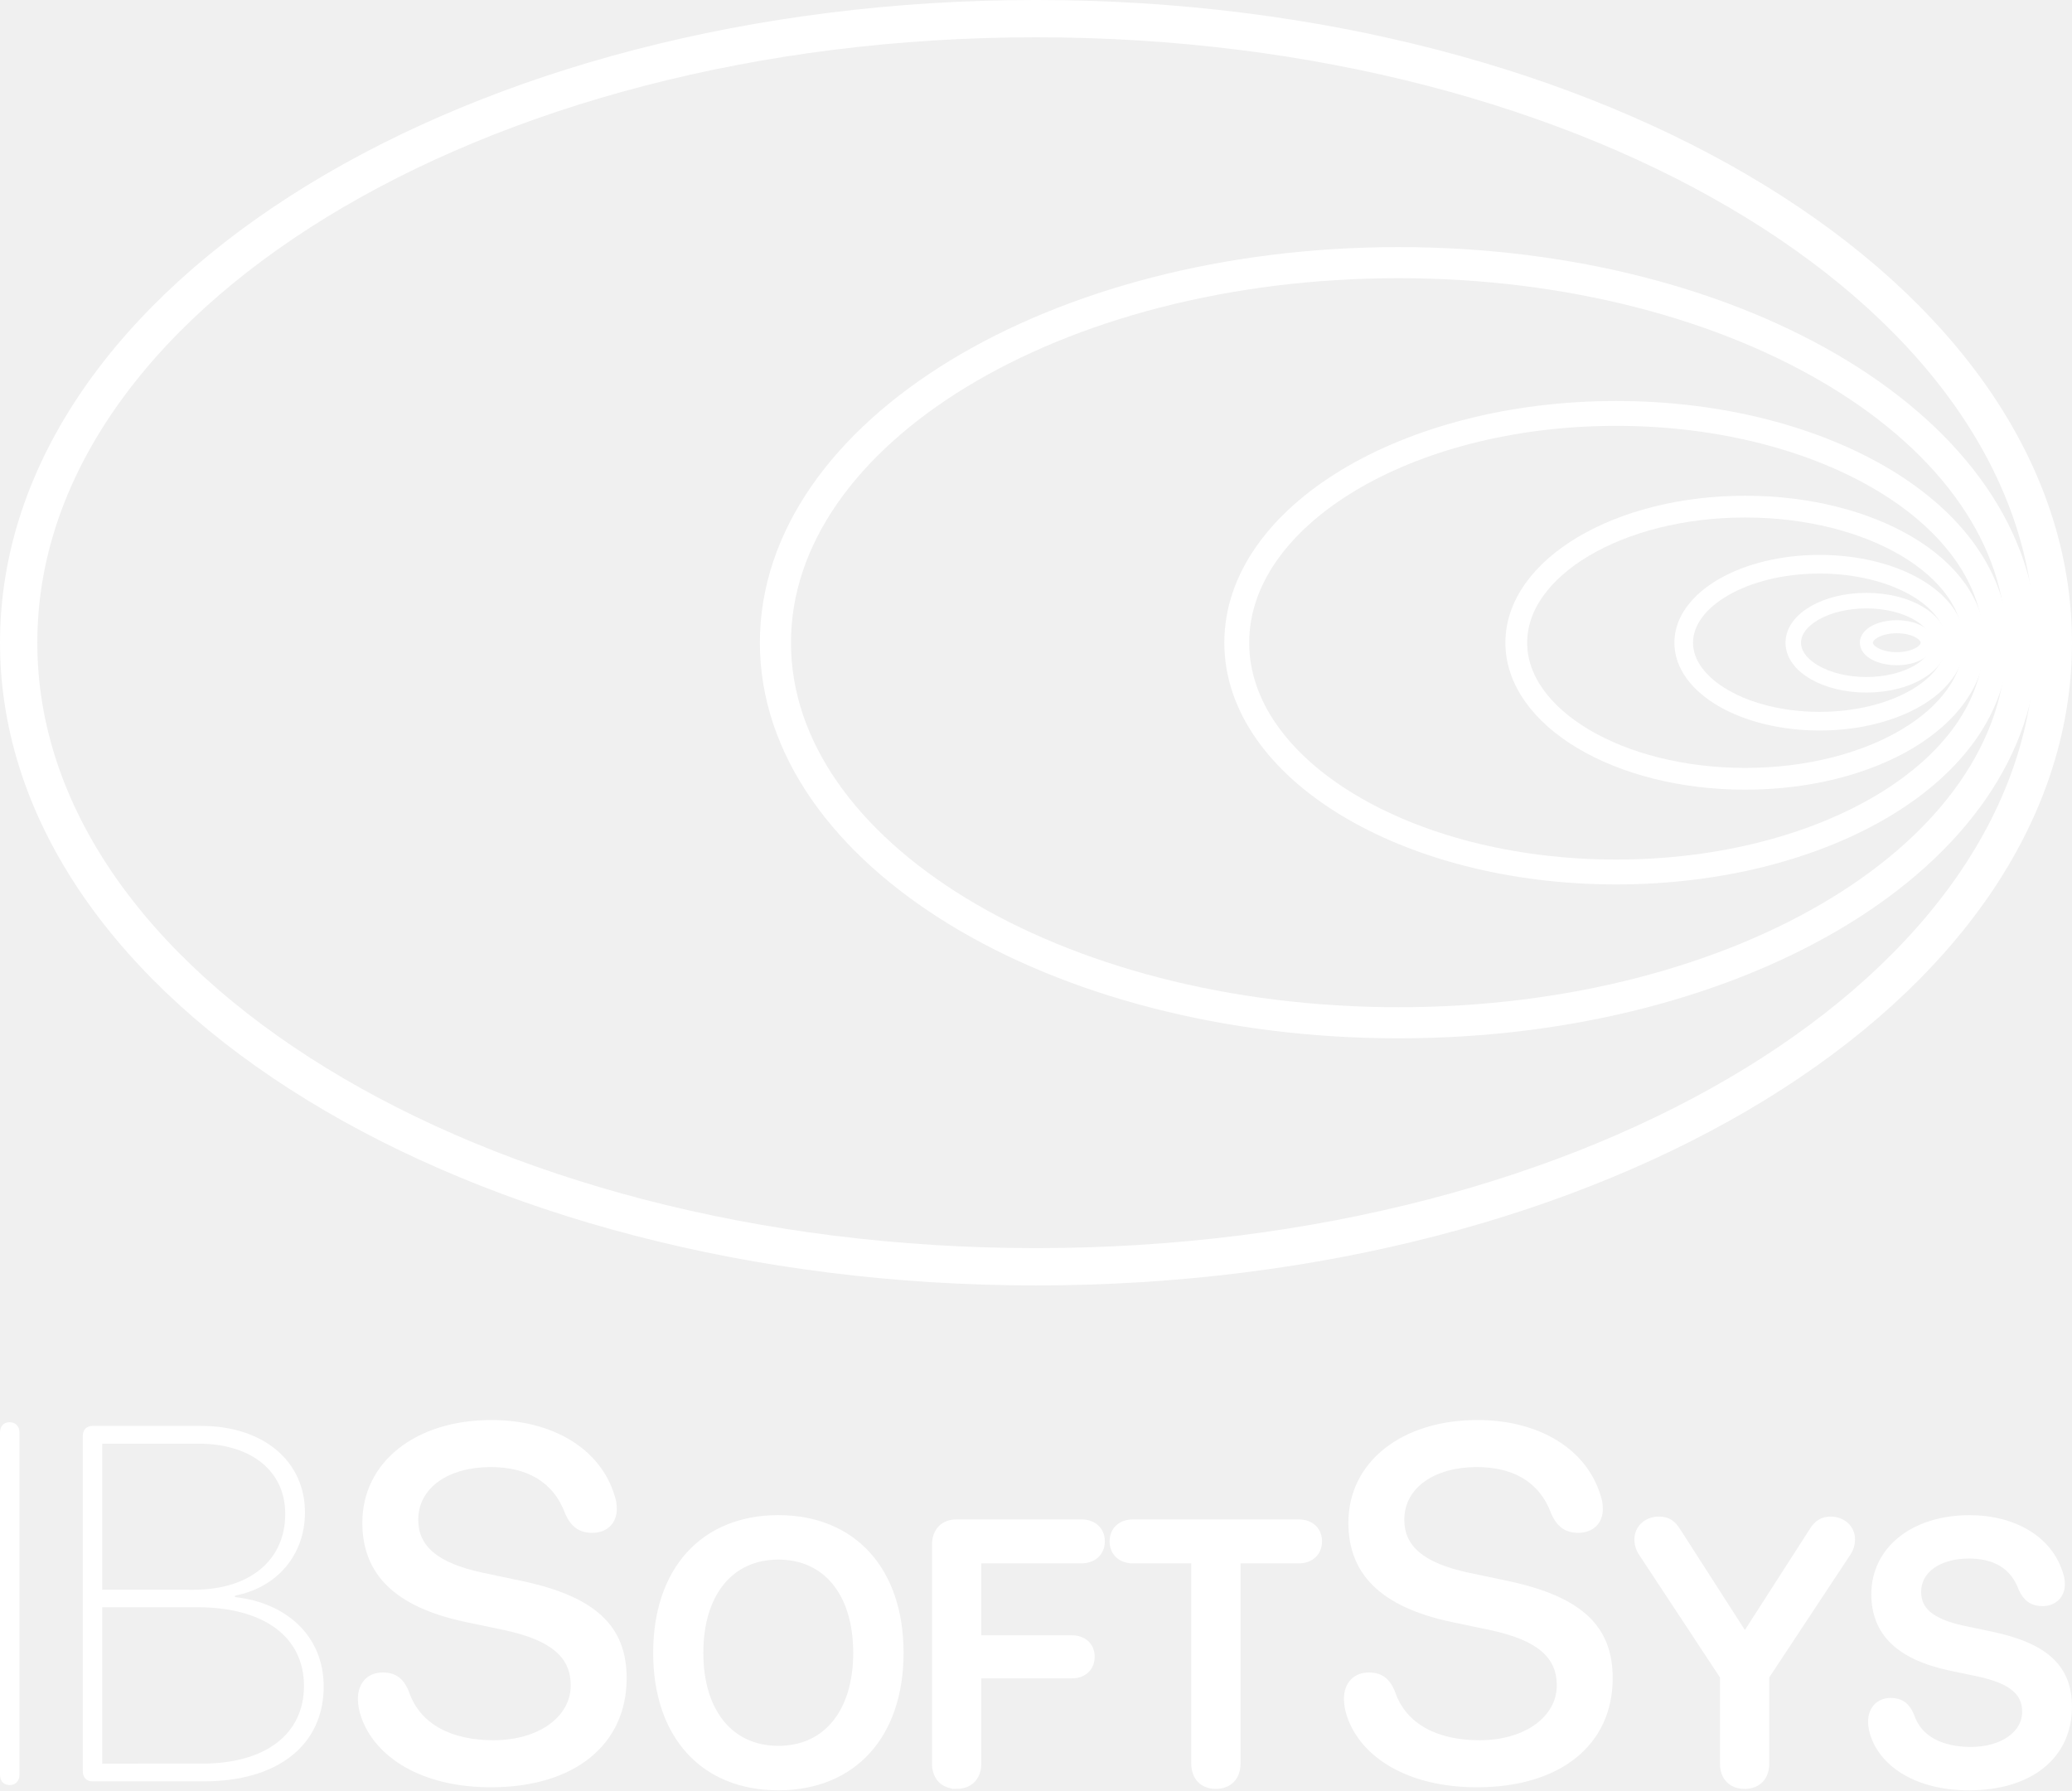
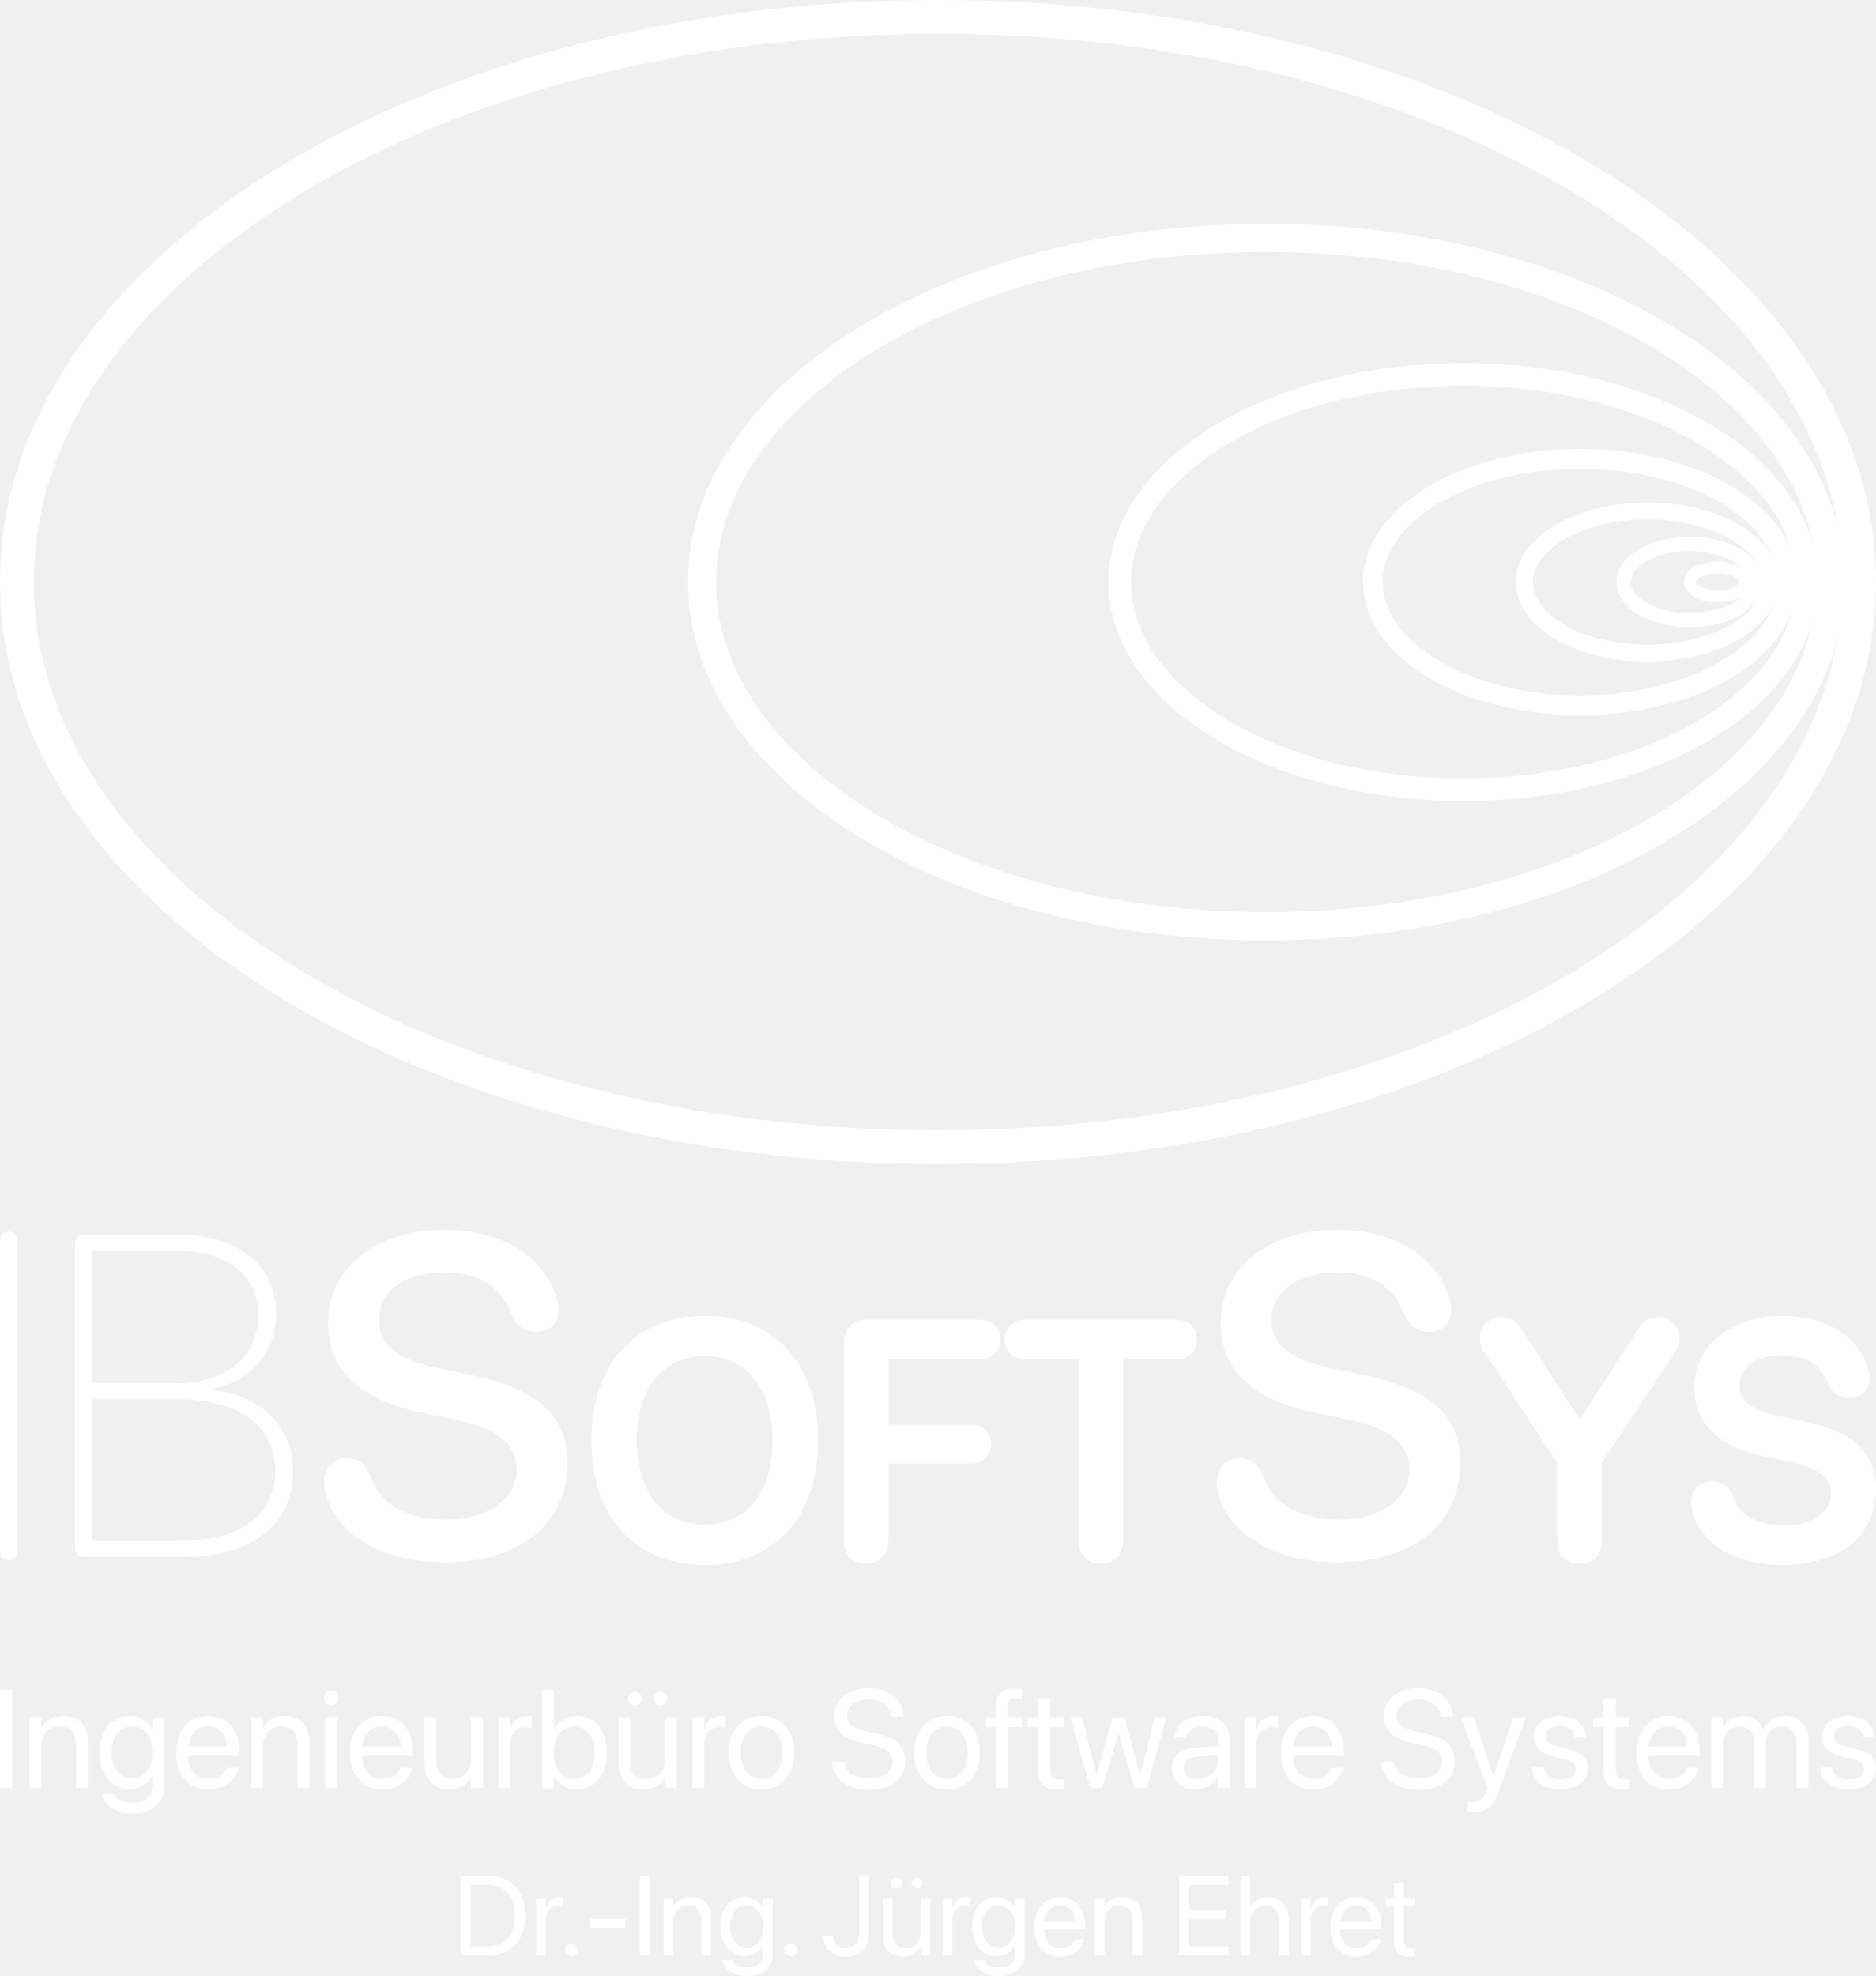
- <svg xmlns="http://www.w3.org/2000/svg" width="333.173" height="287.883" viewBox="0 0 88.152 76.169">
+ <svg xmlns="http://www.w3.org/2000/svg" width="333.173" height="350.857" viewBox="0 0 88.152 92.831">
  <defs>
    <path id="G" d="M-42 1608h588v290H-42z" />
    <path id="b" d="M1600.665 5530.211h158.58v94.55H1600.665z" />
    <path id="a" d="M157-13h55v40h-55z" />
    <path id="c" d="M157-13h55v40h-55z" />
    <path id="d" d="M1600.665 5530.211h158.58v94.55H1600.665z" />
    <path id="e" d="M157-13h55v40h-55z" />
    <path id="f" d="M1600.665 5530.211h158.58v94.55H1600.665z" />
    <path id="g" d="M157-13h55v40h-55z" />
    <path id="h" d="M1600.665 5530.211h158.58v94.55H1600.665z" />
    <path id="i" d="M157-13h55v40h-55z" />
    <path id="j" d="M1600.665 5530.211h158.58v94.55H1600.665z" />
    <path id="k" d="M157-13h55v40h-55z" />
    <path id="l" d="M1600.665 5530.211h158.58v94.55H1600.665z" />
    <path id="m" d="M157-13h55v40h-55z" />
    <path id="n" d="M1600.665 5530.211h158.58v94.55H1600.665z" />
    <path id="o" d="M157-13h55v40h-55z" />
    <path id="p" d="M1600.665 5530.211h158.58v94.55H1600.665z" />
    <path id="q" d="M157-13h55v40h-55z" />
    <path id="r" d="M1600.665 5530.211h158.58v94.55H1600.665z" />
    <path id="s" d="M157-13h55v40h-55z" />
    <path id="t" d="M1600.665 5530.211h158.58v94.55H1600.665z" />
    <path id="u" d="M157-13h55v40h-55z" />
    <path id="v" d="M1600.665 5530.211h158.58v94.55H1600.665z" />
    <path id="w" d="M157-13h55v40h-55z" />
    <path id="x" d="M1600.665 5530.211h158.58v94.55H1600.665z" />
    <path id="y" d="M157-13h55v40h-55z" />
    <path id="z" d="M1600.665 5530.211h158.58v94.55H1600.665z" />
    <path id="A" d="M157-13h55v40h-55z" />
    <path id="B" d="M1600.665 5530.211h158.58v94.55H1600.665z" />
    <path id="C" d="M157-13h55v40h-55z" />
    <path id="D" d="M1600.665 5530.211h158.58v94.55H1600.665z" />
    <path id="E" d="M157-13h55v40h-55z" />
    <path id="F" d="M1600.665 5530.211h158.58v94.55H1600.665z" />
    <marker id="H" orient="auto" refX="0" refY="0" style="overflow:visible">
      <path d="m0 0 5-5-17.5 5L5 5Z" style="fill:context-stroke;fill-rule:evenodd;stroke:context-stroke;stroke-width:1pt" transform="matrix(-.8 0 0 -.8 -10 0)" />
    </marker>
    <marker id="I" orient="auto" refX="0" refY="0" style="overflow:visible">
      <path d="m0 0 5-5-17.5 5L5 5Z" style="fill:context-stroke;fill-rule:evenodd;stroke:context-stroke;stroke-width:1pt" transform="matrix(-.8 0 0 -.8 -10 0)" />
    </marker>
  </defs>
  <g style="display:inline">
    <g transform="translate(-8.024842 -5.783887)">
      <ellipse cx="52.101" cy="33.128" rx="43.282" ry="26.551" style="font-variation-settings:normal;display:inline;fill:none;fill-opacity:1;stroke:#fff;stroke-width:1.587;stroke-linecap:butt;stroke-linejoin:miter;stroke-miterlimit:4;stroke-dasharray:none;stroke-dashoffset:0;stroke-opacity:1;stop-color:#000" />
      <ellipse cx="67.526" cy="33.128" rx="26.511" ry="16.17" style="font-variation-settings:normal;display:inline;fill:none;fill-opacity:1;stroke:#fff;stroke-width:1.323;stroke-linecap:butt;stroke-linejoin:miter;stroke-miterlimit:4;stroke-dasharray:none;stroke-dashoffset:0;stroke-opacity:1;stop-color:#000" />
      <ellipse cx="76.787" cy="33.128" rx="16.145" ry="9.755" style="font-variation-settings:normal;display:inline;fill:none;fill-opacity:1;stroke:#fff;stroke-width:1.058;stroke-linecap:butt;stroke-linejoin:miter;stroke-miterlimit:4;stroke-dasharray:none;stroke-dashoffset:0;stroke-opacity:1;stop-color:#000" />
      <ellipse cx="82.273" cy="33.128" rx="9.739" ry="5.79" style="font-variation-settings:normal;display:inline;fill:none;fill-opacity:1;stroke:#fff;stroke-width:.926;stroke-linecap:butt;stroke-linejoin:miter;stroke-miterlimit:4;stroke-dasharray:none;stroke-dashoffset:0;stroke-opacity:1;stop-color:#000" />
      <ellipse cx="85.437" cy="33.128" rx="5.78" ry="3.339" style="font-variation-settings:normal;display:inline;fill:none;fill-opacity:1;stroke:#fff;stroke-width:.794;stroke-linecap:butt;stroke-linejoin:miter;stroke-miterlimit:4;stroke-dasharray:none;stroke-dashoffset:0;stroke-opacity:1;stop-color:#000" />
      <ellipse cx="87.427" cy="33.128" rx="3.109" ry="1.79" style="font-variation-settings:normal;display:inline;fill:none;fill-opacity:1;stroke:#fff;stroke-width:.661;stroke-linecap:butt;stroke-linejoin:miter;stroke-miterlimit:4;stroke-dasharray:none;stroke-dashoffset:0;stroke-opacity:1;stop-color:#000" />
      <ellipse cx="88.722" cy="33.128" rx="1.293" ry=".68" style="font-variation-settings:normal;display:inline;fill:none;fill-opacity:1;stroke:#fff;stroke-width:.556;stroke-linecap:butt;stroke-linejoin:miter;stroke-miterlimit:4;stroke-dasharray:none;stroke-dashoffset:0;stroke-opacity:1;stop-color:#000" />
    </g>
-     <path d="M8.434 81.73c.252 0 .419-.168.419-.44V66.733c0-.272-.168-.44-.419-.44s-.409.168-.409.44v14.556c0 .272.157.44.409.44zM11.955 81.572h4.737c3.175 0 5.104-1.561 5.104-4.035 0-2.19-1.635-3.574-3.773-3.804v-.063c1.802-.346 2.976-1.74 2.976-3.542 0-2.19-1.782-3.678-4.412-3.678h-4.632c-.252 0-.409.168-.409.44v14.242c0 .272.157.44.409.44zm.419-8.153v-6.214h4.087c2.253 0 3.699 1.163 3.699 2.987 0 1.991-1.53 3.228-3.898 3.228zm0 7.399v-6.655h4.024c2.871 0 4.559 1.268 4.559 3.353 0 2.033-1.614 3.301-4.339 3.301z" style="font-weight:200;font-size:19.05px;line-height:1.25;font-family:Lato;-inkscape-font-specification:&quot;SF Pro Rounded Ultra-Light&quot;;text-align:center;letter-spacing:0;text-anchor:middle;fill:#fff;stroke:none;stroke-width:.205" transform="translate(-8.024842 -5.783887)" />
-     <path d="M28.911 81.824c3.532 0 5.774-1.792 5.774-4.642 0-2.201-1.299-3.469-4.475-4.139l-1.645-.346c-1.96-.419-2.746-1.153-2.746-2.253 0-1.383 1.31-2.243 3.081-2.243 1.509 0 2.662.597 3.175 1.991.241.545.587.807 1.153.807.608 0 1.037-.398 1.037-1.006 0-.22-.031-.398-.084-.545-.587-2.023-2.641-3.249-5.25-3.249-3.217 0-5.491 1.781-5.491 4.37 0 2.18 1.373 3.584 4.391 4.223l1.656.346c2.023.44 2.819 1.174 2.819 2.347 0 1.352-1.373 2.337-3.291 2.337-1.75 0-3.123-.66-3.595-2.075-.231-.566-.576-.807-1.111-.807-.639 0-1.058.44-1.058 1.121 0 .252.052.503.126.734.587 1.761 2.599 3.029 5.533 3.029z" style="font-weight:500;font-size:19.05px;line-height:1.25;font-family:Lato;-inkscape-font-specification:&quot;SF Pro Rounded Medium&quot;;text-align:center;letter-spacing:0;text-anchor:middle;fill:#fff;stroke:none;stroke-width:.205" transform="translate(-8.024842 -5.783887)" />
-     <path d="M41.14 81.754c3.148 0 5.128-2.169 5.128-5.651 0-3.482-1.98-5.659-5.128-5.659-3.155 0-5.128 2.177-5.128 5.659 0 3.482 1.972 5.651 5.128 5.651zm0-1.494c-2.078 0-3.391-1.608-3.391-4.157 0-2.556 1.312-4.164 3.391-4.164 2.078 0 3.383 1.608 3.383 4.164 0 2.549-1.305 4.157-3.383 4.157zM48.725 81.694c.523 0 .85-.334.85-.88v-3.823h4.058c.455 0 .766-.281.766-.721 0-.432-.311-.713-.766-.713h-4.058v-3.459h4.46c.47 0 .796-.288.796-.736 0-.448-.319-.736-.796-.736h-5.31c-.531 0-.85.334-.85.88v9.307c0 .546.319.88.85.88zM59.754 81.694c.523 0 .85-.334.85-.88v-8.715h2.678c.47 0 .789-.288.789-.736 0-.448-.319-.736-.789-.736h-7.062c-.47 0-.789.288-.789.736 0 .448.319.736.789.736h2.685v8.715c0 .546.319.88.85.88z" style="font-weight:500;font-size:20.108px;line-height:1.25;font-family:Lato;-inkscape-font-specification:&quot;SF Pro Rounded Medium&quot;;text-align:center;letter-spacing:0;text-anchor:middle;fill:#fff;stroke:#fff;stroke-width:.397;stroke-miterlimit:4;stroke-dasharray:none;stroke-opacity:1" transform="translate(-8.024842 -5.783887)" />
-     <path d="M70.862 81.824c3.532 0 5.774-1.792 5.774-4.642 0-2.201-1.299-3.469-4.475-4.139l-1.645-.346c-1.96-.419-2.746-1.153-2.746-2.253 0-1.383 1.31-2.243 3.081-2.243 1.509 0 2.662.597 3.175 1.991.241.545.587.807 1.153.807.608 0 1.037-.398 1.037-1.006 0-.22-.031-.398-.084-.545-.587-2.023-2.641-3.249-5.25-3.249-3.217 0-5.491 1.781-5.491 4.37 0 2.18 1.373 3.584 4.391 4.223l1.656.346c2.023.44 2.819 1.174 2.819 2.347 0 1.352-1.373 2.337-3.291 2.337-1.75 0-3.123-.66-3.595-2.075-.231-.566-.576-.807-1.111-.807-.639 0-1.058.44-1.058 1.121 0 .252.052.503.126.734.587 1.761 2.599 3.029 5.533 3.029z" style="font-weight:500;font-size:27.781px;line-height:1.25;font-family:Lato;-inkscape-font-specification:&quot;SF Pro Rounded Medium&quot;;text-align:center;letter-spacing:0;text-anchor:middle;fill:#fff;stroke:none;stroke-width:.205" transform="translate(-8.024842 -5.783887)" />
-     <path d="M82.249 81.694c.531 0 .85-.334.85-.88v-3.724l3.474-5.257c.129-.197.174-.372.174-.561 0-.44-.364-.766-.834-.766-.334 0-.546.137-.751.478L82.287 75.459h-.053l-2.875-4.475c-.212-.349-.41-.478-.759-.478-.478 0-.842.326-.842.774 0 .19.046.364.174.554l3.466 5.257v3.724c0 .546.326.88.85.88zM91.799 81.754c2.556 0 4.179-1.297 4.179-3.36 0-1.593-.941-2.511-3.239-2.996l-1.191-.25c-1.418-.303-1.987-.834-1.987-1.631 0-1.001.948-1.623 2.23-1.623 1.092 0 1.927.432 2.298 1.441.174.394.425.584.834.584.44 0 .751-.288.751-.728 0-.159-.023-.288-.061-.394-.425-1.464-1.911-2.351-3.8-2.351-2.329 0-3.975 1.289-3.975 3.163 0 1.578.994 2.594 3.178 3.057l1.198.25c1.464.319 2.04.85 2.04 1.699 0 .979-.994 1.691-2.382 1.691-1.267 0-2.26-.478-2.602-1.502-.167-.41-.417-.584-.804-.584-.463 0-.766.319-.766.812 0 .182.038.364.091.531.425 1.274 1.881 2.192 4.005 2.192z" style="font-weight:500;font-size:20.108px;line-height:1.25;font-family:Lato;-inkscape-font-specification:&quot;SF Pro Rounded Medium&quot;;text-align:center;letter-spacing:0;text-anchor:middle;fill:#fff;stroke:#fff;stroke-width:.397;stroke-miterlimit:4;stroke-dasharray:none;stroke-opacity:1" transform="translate(-8.024842 -5.783887)" />
+     <path d="M8.434 81.73c.252 0 .419-.168.419-.44V66.733c0-.272-.168-.44-.419-.44s-.409.168-.409.44v14.556c0 .272.157.44.409.44zM11.955 81.572h4.737c3.175 0 5.104-1.561 5.104-4.035 0-2.19-1.635-3.574-3.773-3.804v-.063c1.802-.346 2.976-1.74 2.976-3.542 0-2.19-1.782-3.678-4.412-3.678h-4.632c-.252 0-.409.168-.409.44v14.242c0 .272.157.44.409.44zm.419-8.153v-6.214h4.087c2.253 0 3.699 1.163 3.699 2.987 0 1.991-1.53 3.228-3.898 3.228zm0 7.399v-6.655h4.024c2.871 0 4.559 1.268 4.559 3.353 0 2.033-1.614 3.301-4.339 3.301z" style="font-weight:200;font-size:19.05px;line-height:1.25;font-family:Lato;-inkscape-font-specification:&quot;SF Pro Rounded Ultra-Light&quot;;text-align:center;letter-spacing:0;text-anchor:middle;fill:#fff;stroke:none;stroke-width:.205" transform="translate(-8.024842 -8.42972)" />
+     <path d="M28.911 81.824c3.532 0 5.774-1.792 5.774-4.642 0-2.201-1.299-3.469-4.475-4.139l-1.645-.346c-1.96-.419-2.746-1.153-2.746-2.253 0-1.383 1.31-2.243 3.081-2.243 1.509 0 2.662.597 3.175 1.991.241.545.587.807 1.153.807.608 0 1.037-.398 1.037-1.006 0-.22-.031-.398-.084-.545-.587-2.023-2.641-3.249-5.25-3.249-3.217 0-5.491 1.781-5.491 4.37 0 2.18 1.373 3.584 4.391 4.223l1.656.346c2.023.44 2.819 1.174 2.819 2.347 0 1.352-1.373 2.337-3.291 2.337-1.75 0-3.123-.66-3.595-2.075-.231-.566-.576-.807-1.111-.807-.639 0-1.058.44-1.058 1.121 0 .252.052.503.126.734.587 1.761 2.599 3.029 5.533 3.029z" style="font-weight:500;font-size:19.05px;line-height:1.25;font-family:Lato;-inkscape-font-specification:&quot;SF Pro Rounded Medium&quot;;text-align:center;letter-spacing:0;text-anchor:middle;fill:#fff;stroke:none;stroke-width:.205" transform="translate(-8.024842 -8.42972)" />
+     <path d="M41.14 81.754c3.148 0 5.128-2.169 5.128-5.651 0-3.482-1.98-5.659-5.128-5.659-3.155 0-5.128 2.177-5.128 5.659 0 3.482 1.972 5.651 5.128 5.651zm0-1.494c-2.078 0-3.391-1.608-3.391-4.157 0-2.556 1.312-4.164 3.391-4.164 2.078 0 3.383 1.608 3.383 4.164 0 2.549-1.305 4.157-3.383 4.157zM48.725 81.694c.523 0 .85-.334.85-.88v-3.823h4.058c.455 0 .766-.281.766-.721 0-.432-.311-.713-.766-.713h-4.058v-3.459h4.46c.47 0 .796-.288.796-.736 0-.448-.319-.736-.796-.736h-5.31c-.531 0-.85.334-.85.88v9.307c0 .546.319.88.85.88zM59.754 81.694c.523 0 .85-.334.85-.88v-8.715h2.678c.47 0 .789-.288.789-.736 0-.448-.319-.736-.789-.736h-7.062c-.47 0-.789.288-.789.736 0 .448.319.736.789.736h2.685v8.715c0 .546.319.88.85.88z" style="font-weight:500;font-size:20.108px;line-height:1.25;font-family:Lato;-inkscape-font-specification:&quot;SF Pro Rounded Medium&quot;;text-align:center;letter-spacing:0;text-anchor:middle;fill:#fff;stroke:#fff;stroke-width:.397;stroke-miterlimit:4;stroke-dasharray:none;stroke-opacity:1" transform="translate(-8.024842 -8.42972)" />
+     <path d="M70.862 81.824c3.532 0 5.774-1.792 5.774-4.642 0-2.201-1.299-3.469-4.475-4.139l-1.645-.346c-1.96-.419-2.746-1.153-2.746-2.253 0-1.383 1.31-2.243 3.081-2.243 1.509 0 2.662.597 3.175 1.991.241.545.587.807 1.153.807.608 0 1.037-.398 1.037-1.006 0-.22-.031-.398-.084-.545-.587-2.023-2.641-3.249-5.25-3.249-3.217 0-5.491 1.781-5.491 4.37 0 2.18 1.373 3.584 4.391 4.223l1.656.346c2.023.44 2.819 1.174 2.819 2.347 0 1.352-1.373 2.337-3.291 2.337-1.75 0-3.123-.66-3.595-2.075-.231-.566-.576-.807-1.111-.807-.639 0-1.058.44-1.058 1.121 0 .252.052.503.126.734.587 1.761 2.599 3.029 5.533 3.029z" style="font-weight:500;font-size:27.781px;line-height:1.25;font-family:Lato;-inkscape-font-specification:&quot;SF Pro Rounded Medium&quot;;text-align:center;letter-spacing:0;text-anchor:middle;fill:#fff;stroke:none;stroke-width:.205" transform="translate(-8.024842 -8.42972)" />
+     <path d="M82.249 81.694c.531 0 .85-.334.85-.88v-3.724l3.474-5.257c.129-.197.174-.372.174-.561 0-.44-.364-.766-.834-.766-.334 0-.546.137-.751.478L82.287 75.459h-.053l-2.875-4.475c-.212-.349-.41-.478-.759-.478-.478 0-.842.326-.842.774 0 .19.046.364.174.554l3.466 5.257v3.724c0 .546.326.88.85.88zM91.799 81.754c2.556 0 4.179-1.297 4.179-3.36 0-1.593-.941-2.511-3.239-2.996l-1.191-.25c-1.418-.303-1.987-.834-1.987-1.631 0-1.001.948-1.623 2.23-1.623 1.092 0 1.927.432 2.298 1.441.174.394.425.584.834.584.44 0 .751-.288.751-.728 0-.159-.023-.288-.061-.394-.425-1.464-1.911-2.351-3.8-2.351-2.329 0-3.975 1.289-3.975 3.163 0 1.578.994 2.594 3.178 3.057l1.198.25c1.464.319 2.04.85 2.04 1.699 0 .979-.994 1.691-2.382 1.691-1.267 0-2.26-.478-2.602-1.502-.167-.41-.417-.584-.804-.584-.463 0-.766.319-.766.812 0 .182.038.364.091.531.425 1.274 1.881 2.192 4.005 2.192z" style="font-weight:500;font-size:20.108px;line-height:1.25;font-family:Lato;-inkscape-font-specification:&quot;SF Pro Rounded Medium&quot;;text-align:center;letter-spacing:0;text-anchor:middle;fill:#fff;stroke:#fff;stroke-width:.397;stroke-miterlimit:4;stroke-dasharray:none;stroke-opacity:1" transform="translate(-8.024842 -8.42972)" />
+     <path d="M8.025 89.788h.576v-4.619h-.576ZM9.411 89.788h.557V87.829c0-.567.342-.941.867-.941.512 0 .765.298.765.839v2.061h.557v-2.16c0-.759-.422-1.232-1.152-1.232-.506 0-.845.227-1.024.538h-.013v-.474h-.557ZM14.276 90.973c.903 0 1.469-.506 1.469-1.277v-3.236h-.557v.563h-.013c-.205-.371-.576-.627-1.047-.627-.845 0-1.424.672-1.424 1.706v.003c0 1.04.573 1.716 1.411 1.716.477 0 .861-.237 1.059-.605h.013v.426c0 .515-.333.839-.919.839-.454 0-.771-.147-.877-.387l-.013-.029H12.819l.006.029c.109.493.627.88 1.45.88zm-.038-1.645c-.592 0-.963-.467-.963-1.223v-.003c0-.739.371-1.213.963-1.213.563 0 .951.48.951 1.213v.003c0 .739-.384 1.223-.951 1.223zM17.835 89.852c.727 0 1.271-.435 1.379-.986l.006-.032h-.547l-.01.029c-.096.285-.394.496-.816.496-.592 0-.97-.4-.983-1.085h2.397v-.205c0-.999-.554-1.674-1.463-1.674-.909 0-1.498.707-1.498 1.738v.003c0 1.047.576 1.716 1.533 1.716zm-.038-2.964c.486 0 .845.304.899.951h-1.821c.061-.621.438-.951.922-.951zM19.819 89.788h.557V87.829c0-.567.342-.941.867-.941.512 0 .765.298.765.839v2.061h.557v-2.16c0-.759-.422-1.232-1.152-1.232-.506 0-.845.227-1.024.538h-.013v-.474h-.557zM23.59 85.896c.195 0 .349-.157.349-.349 0-.195-.154-.349-.349-.349-.192 0-.349.154-.349.349 0 .192.157.349.349.349zm-.278 3.892h.557v-3.329h-.557zM26.003 89.852c.727 0 1.271-.435 1.379-.986l.006-.032h-.547l-.01.029c-.096.285-.394.496-.816.496-.592 0-.97-.4-.983-1.085h2.397v-.205c0-.999-.554-1.674-1.463-1.674-.909 0-1.498.707-1.498 1.738v.003c0 1.047.576 1.716 1.533 1.716zm-.038-2.964c.486 0 .845.304.899.951h-1.821c.061-.621.438-.951.922-.951zM29.123 89.852c.506 0 .845-.227 1.024-.538h.013v.474h.557v-3.329h-.557v1.959c0 .567-.342.941-.867.941-.512 0-.765-.298-.765-.839v-2.061h-.557v2.16c0 .759.422 1.232 1.152 1.232zM31.444 89.788h.557v-2.055c0-.506.282-.807.714-.807.134 0 .253.016.298.032v-.541c-.045-.006-.128-.022-.224-.022-.374 0-.663.243-.775.627h-.013v-.563h-.557zM35.121 89.852c.851 0 1.415-.679 1.415-1.728v-.003c0-1.05-.57-1.725-1.405-1.725-.47 0-.858.237-1.066.621h-.013V85.17h-.557v4.619h.557v-.563h.013c.208.387.579.627 1.056.627zm-.109-.493c-.563 0-.963-.49-.963-1.235v-.003c0-.743.403-1.232.963-1.232.589 0 .954.474.954 1.232v.003c0 .765-.365 1.235-.954 1.235zM37.864 85.909c.179 0 .32-.144.32-.323s-.141-.32-.32-.32c-.179 0-.323.141-.323.32s.144.323.323.323zm1.191 0c.182 0 .323-.144.323-.323s-.141-.32-.323-.32c-.176 0-.32.141-.32.32s.144.323.32.323zm-.816 3.943c.506 0 .845-.227 1.024-.538h.013v.474h.557v-3.329h-.557v1.959c0 .567-.342.941-.867.941-.512 0-.765-.298-.765-.839v-2.061h-.557v2.16c0 .759.422 1.232 1.152 1.232zM40.559 89.788h.557v-2.055c0-.506.282-.807.714-.807.134 0 .253.016.298.032v-.541c-.045-.006-.128-.022-.224-.022-.374 0-.663.243-.775.627h-.013v-.563h-.557zM43.808 89.852c.919 0 1.54-.666 1.54-1.728v-.006c0-1.063-.624-1.722-1.543-1.722-.919 0-1.54.663-1.54 1.722v.006c0 1.059.618 1.728 1.543 1.728zm.003-.493c-.589 0-.976-.451-.976-1.235v-.006c0-.778.39-1.229.97-1.229.589 0 .973.448.973 1.229v.006c0 .781-.381 1.235-.967 1.235zM48.852 89.865c1.056 0 1.706-.518 1.706-1.338v-.003c0-.704-.397-1.088-1.344-1.296l-.512-.112c-.602-.131-.88-.368-.88-.746v-.003c0-.445.403-.739 1.021-.743.586 0 .979.278 1.05.749l.006.045h.576l-.003-.048c-.051-.755-.711-1.277-1.613-1.277-.951 0-1.623.531-1.626 1.29v.003c0 .675.422 1.082 1.325 1.28l.512.112c.634.141.899.368.899.775v.003c0 .477-.419.778-1.085.778-.669 0-1.117-.285-1.184-.749l-.006-.045h-.576l.003.045c.058.791.733 1.28 1.732 1.28zM52.527 89.852c.919 0 1.54-.666 1.54-1.728v-.006c0-1.063-.624-1.722-1.543-1.722-.919 0-1.54.663-1.54 1.722v.006c0 1.059.618 1.728 1.543 1.728zm.003-.493c-.589 0-.976-.451-.976-1.235v-.006c0-.778.39-1.229.97-1.229.589 0 .973.448.973 1.229v.006c0 .781-.381 1.235-.967 1.235zM54.809 89.788h.557v-2.868h.679v-.461h-.685v-.406c0-.33.154-.486.461-.486.086 0 .173.003.24.013v-.451c-.083-.013-.214-.022-.339-.022-.615 0-.912.304-.912.944v.41h-.464v.461h.464zM57.708 89.852c.109 0 .227-.013.298-.022v-.451c-.048.003-.112.013-.179.013-.298 0-.454-.099-.454-.454v-2.016h.634v-.461h-.634v-.899h-.576v.899h-.486v.461h.486v2.02c0 .637.301.912.912.912zM59.257 89.788h.567l.749-2.577h.013l.752 2.577h.567l.928-3.329h-.551l-.666 2.708h-.013l-.755-2.708h-.538l-.752 2.708h-.013l-.666-2.708h-.554zM64.193 89.852c.445 0 .845-.24 1.04-.605h.013v.541h.557v-2.301c0-.666-.493-1.091-1.28-1.091-.784 0-1.261.442-1.309.989l-.003.035h.538l.006-.029c.064-.298.333-.503.762-.503.464 0 .73.246.73.653v.278l-.954.054c-.765.045-1.207.4-1.207.967v.006c0 .605.445 1.005 1.107 1.005zm-.538-1.005v-.006c0-.31.256-.509.701-.535l.89-.054v.272c0 .483-.403.845-.928.845-.4 0-.663-.202-.663-.522zM66.51 89.788h.557v-2.055c0-.506.282-.807.714-.807.134 0 .253.016.298.032v-.541c-.045-.006-.128-.022-.224-.022-.374 0-.663.243-.775.627h-.013v-.563h-.557zM69.749 89.852c.727 0 1.271-.435 1.379-.986l.006-.032h-.547l-.01.029c-.096.285-.394.496-.816.496-.592 0-.97-.4-.983-1.085h2.397v-.205c0-.999-.554-1.674-1.463-1.674-.909 0-1.498.707-1.498 1.738v.003c0 1.047.576 1.716 1.533 1.716zm-.038-2.964c.486 0 .845.304.899.951h-1.821c.061-.621.438-.951.922-.951zM74.675 89.865c1.056 0 1.706-.518 1.706-1.338v-.003c0-.704-.397-1.088-1.344-1.296l-.512-.112c-.602-.131-.88-.368-.88-.746v-.003c0-.445.403-.739 1.021-.743.586 0 .979.278 1.05.749l.006.045h.576l-.003-.048c-.051-.755-.711-1.277-1.613-1.277-.951 0-1.623.531-1.626 1.29v.003c0 .675.422 1.082 1.325 1.28l.512.112c.634.141.899.368.899.775v.003c0 .477-.419.778-1.085.778-.669 0-1.117-.285-1.184-.749l-.006-.045h-.576l.003.045c.058.791.733 1.28 1.732 1.28zM77.29 90.908c.602 0 .893-.275 1.13-.912l1.299-3.537h-.586l-.922 2.772h-.013l-.919-2.772h-.595l1.235 3.332-.067.189c-.134.378-.33.467-.682.467-.067 0-.131-.01-.179-.019v.454c.07.013.189.026.298.026zM81.339 89.852c.743 0 1.293-.41 1.293-.992v-.003c0-.474-.243-.739-.915-.903l-.528-.128c-.368-.09-.519-.246-.519-.474v-.003c0-.294.25-.49.653-.49.413 0 .659.214.704.538l.003.022h.531l-.003-.042c-.042-.557-.506-.983-1.235-.983-.72 0-1.223.406-1.223.979v.003c0 .48.304.771.931.922l.528.128c.378.093.502.227.502.467v.003c0 .301-.269.49-.72.49-.454 0-.701-.195-.768-.528l-.006-.032h-.557l.003.029c.067.595.541.995 1.325.995zM84.286 89.852c.109 0 .227-.013.298-.022v-.451c-.048.003-.112.013-.179.013-.298 0-.454-.099-.454-.454v-2.016h.634v-.461h-.634v-.899h-.576v.899h-.486v.461h.486v2.02c0 .637.301.912.912.912zM86.457 89.852c.727 0 1.271-.435 1.379-.986l.006-.032h-.547l-.01.029c-.096.285-.394.496-.816.496-.592 0-.97-.4-.983-1.085h2.397v-.205c0-.999-.554-1.674-1.463-1.674-.909 0-1.498.707-1.498 1.738v.003c0 1.047.576 1.716 1.533 1.716zm-.038-2.964c.486 0 .845.304.899.951h-1.821c.061-.621.438-.951.922-.951zM88.441 89.788h.557v-2.087c0-.464.32-.813.762-.813.413 0 .682.266.682.669v2.231h.557v-2.116c0-.454.31-.784.752-.784.438 0 .691.272.691.73v2.17h.557v-2.298c0-.663-.426-1.095-1.085-1.095-.467 0-.858.24-1.043.64h-.013c-.144-.406-.48-.64-.935-.64-.429 0-.762.221-.912.551h-.013v-.486h-.557zM94.884 89.852c.743 0 1.293-.41 1.293-.992v-.003c0-.474-.243-.739-.915-.903l-.528-.128c-.368-.09-.518-.246-.518-.474v-.003c0-.294.25-.49.653-.49.413 0 .659.214.704.538l.003.022h.531l-.003-.042c-.042-.557-.506-.983-1.235-.983-.72 0-1.223.406-1.223.979v.003c0 .48.304.771.931.922l.528.128c.378.093.503.227.503.467v.003c0 .301-.269.49-.72.49-.454 0-.701-.195-.768-.528l-.006-.032h-.557l.003.029c.067.595.541.995 1.325.995z" style="font-size:8.467px;line-height:1.25;font-family:&quot;SF Pro Display&quot;;-inkscape-font-specification:&quot;SF Pro Display&quot;;text-align:center;letter-spacing:0;text-anchor:middle;fill:#fff;fill-opacity:1;stroke:none;stroke-width:.205" transform="translate(-8.024842 -5.783887)" />
+     <path d="M24.419 97.982h1.552c1.373 0 2.18-.855 2.18-2.311v-.006c0-1.45-.813-2.301-2.18-2.301h-1.552zm.576-.519v-3.582h.938c1.047 0 1.629.637 1.629 1.789v.006c0 1.146-.583 1.786-1.629 1.786zM28.787 97.982h.557V95.927c0-.506.282-.807.714-.807.134 0 .253.016.298.032v-.541c-.045-.006-.128-.022-.224-.022-.374 0-.663.243-.775.627h-.013v-.563h-.557ZM30.833 98.027c.205 0 .365-.16.365-.365 0-.205-.16-.365-.365-.365s-.365.16-.365.365c0 .205.16.365.365.365zM31.918 96.369h2.048v-.519h-2.048zM34.801 97.982h.576v-4.619h-.576zM36.187 97.982h.557v-1.959c0-.567.342-.941.867-.941.512 0 .765.298.765.839v2.061h.557v-2.16c0-.759-.422-1.232-1.152-1.232-.506 0-.845.227-1.024.538h-.013v-.474h-.557zM41.052 99.166c.903 0 1.469-.506 1.469-1.277v-3.236h-.557v.563h-.013c-.205-.371-.576-.627-1.047-.627-.845 0-1.424.672-1.424 1.706v.003c0 1.04.573 1.716 1.411 1.716.477 0 .861-.237 1.059-.605h.013v.426c0 .515-.333.839-.919.839-.454 0-.771-.147-.877-.387l-.013-.029h-.56l.006.029c.109.493.627.88 1.45.88zm-.038-1.645c-.592 0-.963-.467-.963-1.223v-.003c0-.739.371-1.213.963-1.213.563 0 .951.48.951 1.213v.003c0 .739-.384 1.223-.951 1.223zM43.584 98.027c.205 0 .365-.16.365-.365 0-.205-.16-.365-.365-.365s-.365.16-.365.365c0 .205.16.365.365.365zM46.749 98.059c.855 0 1.36-.519 1.36-1.392v-3.303h-.576v3.297c0 .563-.275.867-.787.867-.458 0-.685-.291-.72-.64l-.003-.032h-.576l.003.045c.048.663.499 1.159 1.299 1.159zM49.688 94.103c.179 0 .32-.144.32-.323s-.141-.32-.32-.32c-.179 0-.323.141-.323.32s.144.323.323.323zm1.191 0c.182 0 .323-.144.323-.323s-.141-.32-.323-.32c-.176 0-.32.141-.32.32s.144.323.32.323zm-.816 3.943c.506 0 .845-.227 1.024-.538h.013v.474h.557v-3.329h-.557v1.959c0 .567-.342.941-.867.941-.512 0-.765-.298-.765-.839v-2.061h-.557v2.16c0 .759.422 1.232 1.152 1.232zM52.383 97.982h.557V95.927c0-.506.282-.807.714-.807.134 0 .253.016.298.032v-.541c-.045-.006-.128-.022-.224-.022-.374 0-.663.243-.775.627h-.013v-.563h-.557zM55.66 99.166c.903 0 1.469-.506 1.469-1.277v-3.236h-.557v.563h-.013c-.205-.371-.576-.627-1.047-.627-.845 0-1.424.672-1.424 1.706v.003c0 1.04.573 1.716 1.411 1.716.477 0 .861-.237 1.059-.605h.013v.426c0 .515-.333.839-.919.839-.454 0-.771-.147-.877-.387l-.013-.029h-.56l.006.029c.109.493.627.88 1.45.88zm-.038-1.645c-.592 0-.963-.467-.963-1.223v-.003c0-.739.371-1.213.963-1.213.563 0 .951.48.951 1.213v.003c0 .739-.384 1.223-.951 1.223zM59.219 98.046c.727 0 1.271-.435 1.379-.986l.006-.032h-.547l-.01.029c-.096.285-.394.496-.816.496-.592 0-.97-.4-.983-1.085h2.397v-.205c0-.999-.554-1.674-1.463-1.674-.909 0-1.498.707-1.498 1.738v.003c0 1.047.576 1.716 1.533 1.716zm-.038-2.964c.486 0 .845.304.899.951h-1.821c.061-.621.438-.951.922-.951zM61.203 97.982h.557v-1.959c0-.567.342-.941.867-.941.512 0 .765.298.765.839v2.061h.557v-2.16c0-.759-.422-1.232-1.152-1.232-.506 0-.845.227-1.024.538h-.013v-.474h-.557zM66.091 97.982h2.861v-.519h-2.285v-1.588h2.167v-.512h-2.167v-1.482h2.285v-.519H66.091ZM69.656 97.982h.557v-1.943c0-.567.342-.957.858-.957.519 0 .826.355.826.957v1.943h.557v-2.039c0-.807-.483-1.354-1.191-1.354-.496 0-.858.221-1.037.595h-.013v-1.821h-.557zM73.161 97.982h.557V95.927c0-.506.282-.807.714-.807.134 0 .253.016.298.032v-.541c-.045-.006-.128-.022-.224-.022-.374 0-.663.243-.775.627h-.013v-.563h-.557zM76.4 98.046c.727 0 1.271-.435 1.379-.986l.006-.032h-.547l-.01.029c-.096.285-.394.496-.816.496-.592 0-.97-.4-.983-1.085h2.397v-.205c0-.999-.554-1.674-1.463-1.674-.909 0-1.498.707-1.498 1.738v.003c0 1.047.576 1.716 1.533 1.716zm-.038-2.964c.486 0 .845.304.899.951h-1.821c.061-.621.438-.951.922-.951zM79.466 98.046c.109 0 .227-.013.298-.022v-.451c-.048.003-.112.013-.179.013-.298 0-.454-.099-.454-.454v-2.016h.634v-.461h-.634v-.899h-.576v.899h-.486v.461h.486v2.02c0 .637.301.912.912.912z" style="font-size:8.467px;line-height:1.25;font-family:&quot;SF Pro Display&quot;;-inkscape-font-specification:&quot;SF Pro Display&quot;;text-align:center;letter-spacing:0;text-anchor:middle;fill:#fff;fill-opacity:1;stroke:none;stroke-width:.205" transform="matrix(.81 0 0 .81 1.872496 12.50642)" />
  </g>
</svg>
